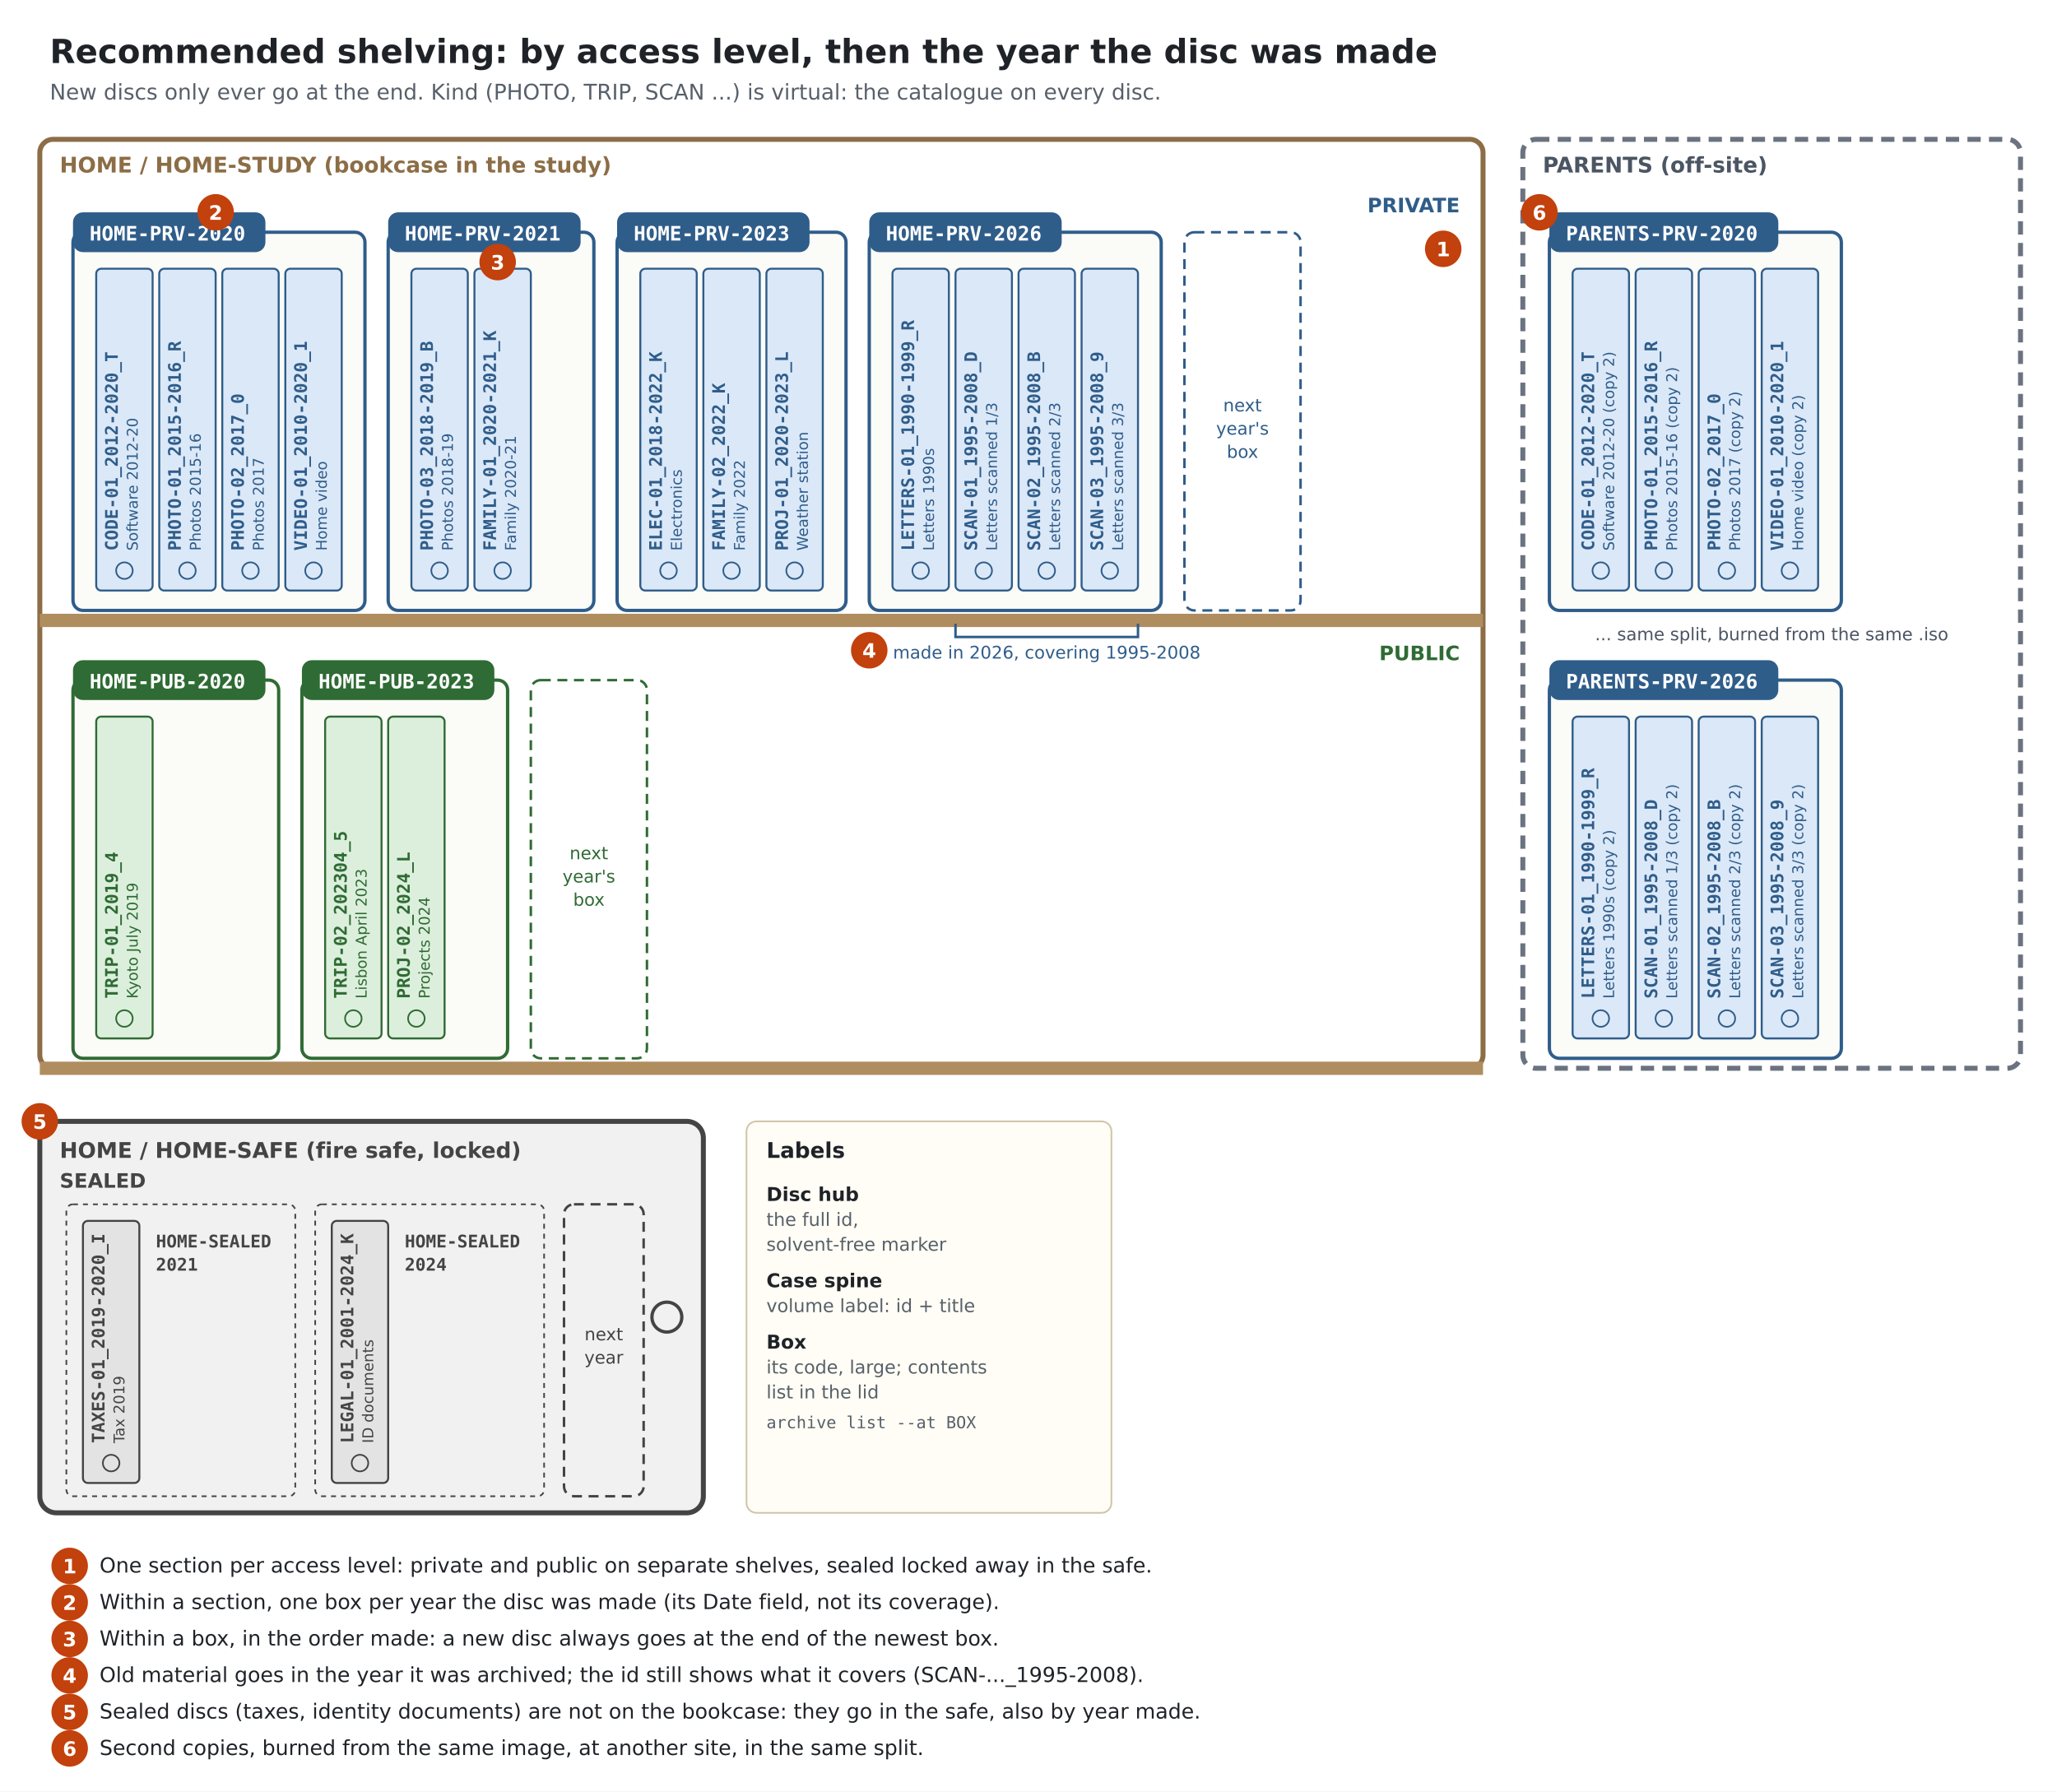
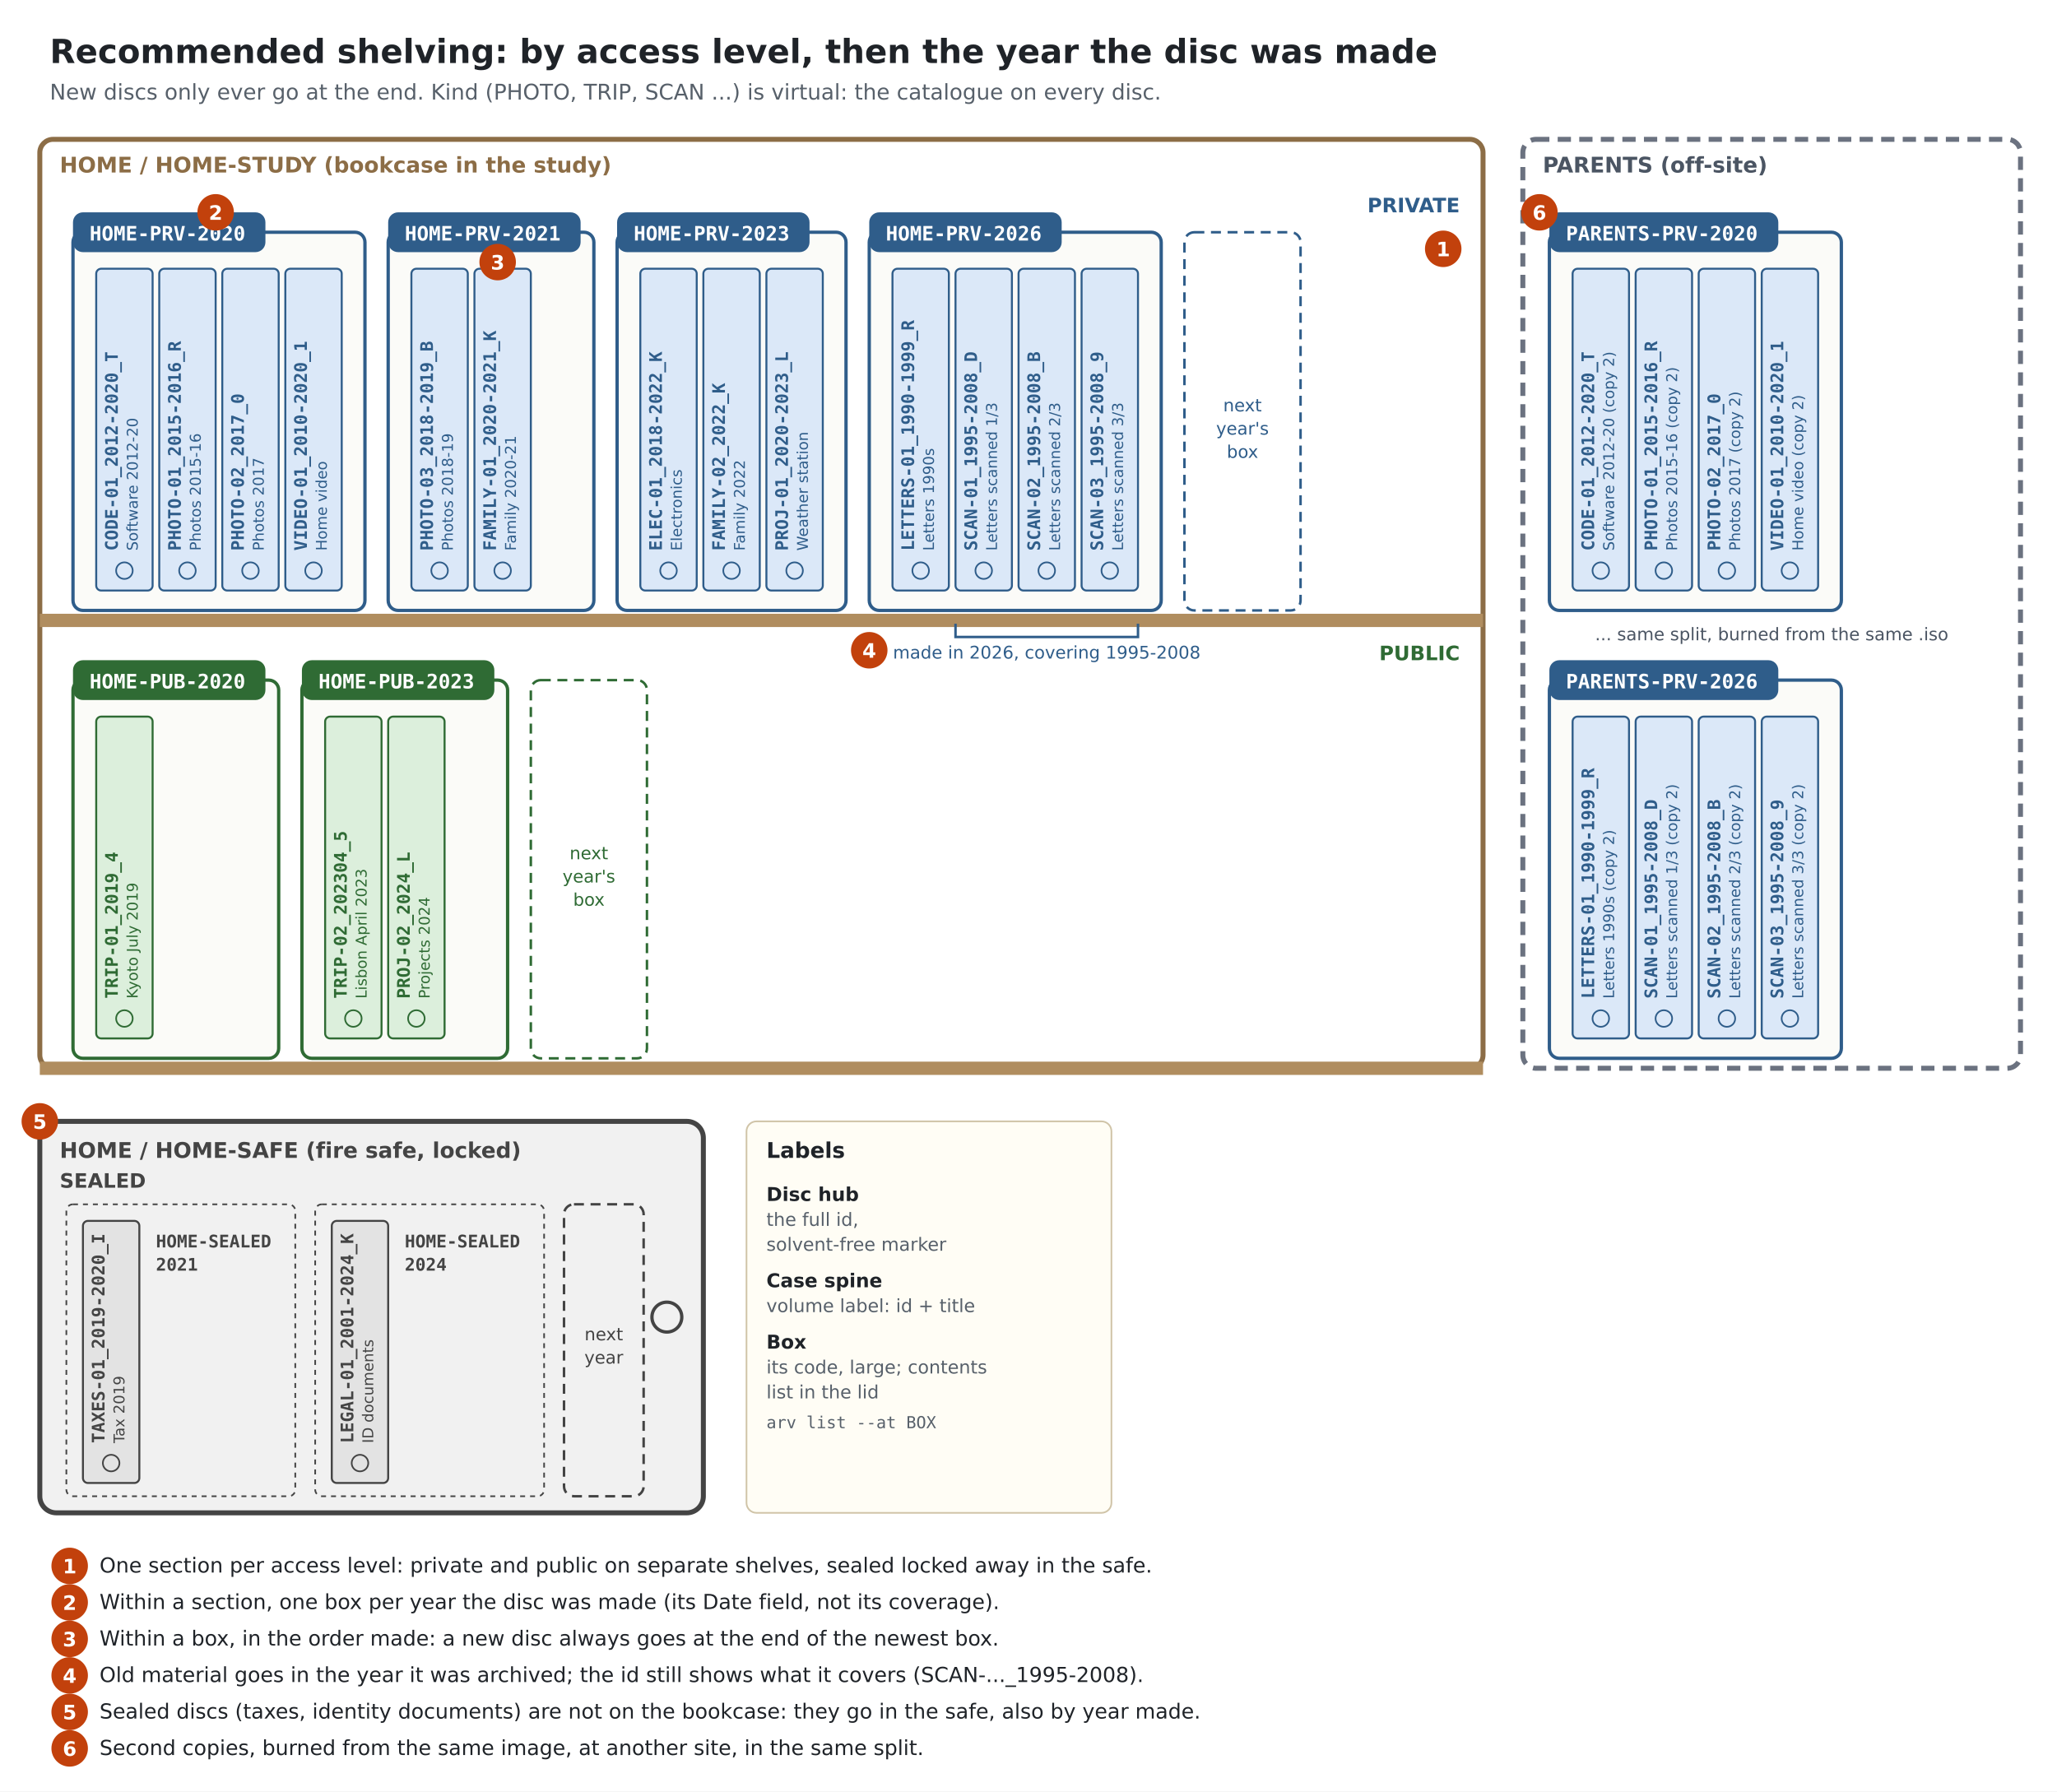
<svg xmlns="http://www.w3.org/2000/svg" width="1240" height="1080" viewBox="0 0 1240 1080">
  <rect width="100%" height="100%" fill="#ffffff" />
  <text x="30" y="38" font-size="20" font-weight="bold" fill="#1f2328" text-anchor="start" font-family="DejaVu Sans, Helvetica, Arial, sans-serif">Recommended shelving: by access level, then the year the disc was made</text>
  <text x="30" y="60" font-size="13" font-weight="normal" fill="#57606a" text-anchor="start" font-family="DejaVu Sans, Helvetica, Arial, sans-serif">New discs only ever go at the end. Kind (PHOTO, TRIP, SCAN ...) is virtual: the catalogue on every disc.</text>
  <rect x="24" y="84" width="870" height="560" rx="8" fill="none" stroke="#8c6d46" stroke-width="3" />
  <text x="36" y="104" font-size="13" font-weight="bold" fill="#8c6d46" text-anchor="start" font-family="DejaVu Sans, Helvetica, Arial, sans-serif">HOME  /  HOME-STUDY  (bookcase in the study)</text>
  <rect x="24" y="370" width="870" height="8" fill="#b08d5f" />
  <rect x="24" y="640" width="870" height="8" fill="#b08d5f" />
  <text x="880" y="128" font-size="12" font-weight="bold" fill="#2f5d8a" text-anchor="end" font-family="DejaVu Sans, Helvetica, Arial, sans-serif">PRIVATE</text>
  <text x="880" y="398" font-size="12" font-weight="bold" fill="#2f6b34" text-anchor="end" font-family="DejaVu Sans, Helvetica, Arial, sans-serif">PUBLIC</text>
  <rect x="44" y="140" width="176" height="228" rx="6" fill="#fbfbf8" stroke="#2f5d8a" stroke-width="2" />
  <rect x="44" y="128" width="116" height="24" rx="6" fill="#2f5d8a" />
  <text x="54" y="145" font-size="12" font-weight="bold" fill="#ffffff" text-anchor="start" font-family="DejaVu Sans Mono, Menlo, Consolas, monospace">HOME-PRV-2020</text>
  <rect x="58" y="162" width="34" height="194" rx="3" fill="#dbe8f8" stroke="#2f5d8a" stroke-width="1.2" />
  <circle cx="75" cy="344" r="5" fill="none" stroke="#2f5d8a" stroke-width="1" />
  <text transform="translate(71,332) rotate(-90)" font-size="10.5" font-weight="bold" fill="#2f5d8a" font-family="DejaVu Sans Mono, Menlo, Consolas, monospace">CODE-01_2012-2020_T</text>
  <text transform="translate(83,332) rotate(-90)" font-size="9" fill="#2f5d8a" font-family="DejaVu Sans, Helvetica, Arial, sans-serif">Software 2012-20</text>
  <rect x="96" y="162" width="34" height="194" rx="3" fill="#dbe8f8" stroke="#2f5d8a" stroke-width="1.2" />
  <circle cx="113" cy="344" r="5" fill="none" stroke="#2f5d8a" stroke-width="1" />
  <text transform="translate(109,332) rotate(-90)" font-size="10.5" font-weight="bold" fill="#2f5d8a" font-family="DejaVu Sans Mono, Menlo, Consolas, monospace">PHOTO-01_2015-2016_R</text>
  <text transform="translate(121,332) rotate(-90)" font-size="9" fill="#2f5d8a" font-family="DejaVu Sans, Helvetica, Arial, sans-serif">Photos 2015-16</text>
  <rect x="134" y="162" width="34" height="194" rx="3" fill="#dbe8f8" stroke="#2f5d8a" stroke-width="1.2" />
  <circle cx="151" cy="344" r="5" fill="none" stroke="#2f5d8a" stroke-width="1" />
  <text transform="translate(147,332) rotate(-90)" font-size="10.5" font-weight="bold" fill="#2f5d8a" font-family="DejaVu Sans Mono, Menlo, Consolas, monospace">PHOTO-02_2017_0</text>
  <text transform="translate(159,332) rotate(-90)" font-size="9" fill="#2f5d8a" font-family="DejaVu Sans, Helvetica, Arial, sans-serif">Photos 2017</text>
  <rect x="172" y="162" width="34" height="194" rx="3" fill="#dbe8f8" stroke="#2f5d8a" stroke-width="1.2" />
  <circle cx="189" cy="344" r="5" fill="none" stroke="#2f5d8a" stroke-width="1" />
  <text transform="translate(185,332) rotate(-90)" font-size="10.5" font-weight="bold" fill="#2f5d8a" font-family="DejaVu Sans Mono, Menlo, Consolas, monospace">VIDEO-01_2010-2020_1</text>
  <text transform="translate(197,332) rotate(-90)" font-size="9" fill="#2f5d8a" font-family="DejaVu Sans, Helvetica, Arial, sans-serif">Home video</text>
  <rect x="234" y="140" width="124" height="228" rx="6" fill="#fbfbf8" stroke="#2f5d8a" stroke-width="2" />
  <rect x="234" y="128" width="116" height="24" rx="6" fill="#2f5d8a" />
  <text x="244" y="145" font-size="12" font-weight="bold" fill="#ffffff" text-anchor="start" font-family="DejaVu Sans Mono, Menlo, Consolas, monospace">HOME-PRV-2021</text>
  <rect x="248" y="162" width="34" height="194" rx="3" fill="#dbe8f8" stroke="#2f5d8a" stroke-width="1.2" />
  <circle cx="265" cy="344" r="5" fill="none" stroke="#2f5d8a" stroke-width="1" />
  <text transform="translate(261,332) rotate(-90)" font-size="10.5" font-weight="bold" fill="#2f5d8a" font-family="DejaVu Sans Mono, Menlo, Consolas, monospace">PHOTO-03_2018-2019_B</text>
  <text transform="translate(273,332) rotate(-90)" font-size="9" fill="#2f5d8a" font-family="DejaVu Sans, Helvetica, Arial, sans-serif">Photos 2018-19</text>
  <rect x="286" y="162" width="34" height="194" rx="3" fill="#dbe8f8" stroke="#2f5d8a" stroke-width="1.2" />
  <circle cx="303" cy="344" r="5" fill="none" stroke="#2f5d8a" stroke-width="1" />
  <text transform="translate(299,332) rotate(-90)" font-size="10.5" font-weight="bold" fill="#2f5d8a" font-family="DejaVu Sans Mono, Menlo, Consolas, monospace">FAMILY-01_2020-2021_K</text>
  <text transform="translate(311,332) rotate(-90)" font-size="9" fill="#2f5d8a" font-family="DejaVu Sans, Helvetica, Arial, sans-serif">Family 2020-21</text>
  <rect x="372" y="140" width="138" height="228" rx="6" fill="#fbfbf8" stroke="#2f5d8a" stroke-width="2" />
  <rect x="372" y="128" width="116" height="24" rx="6" fill="#2f5d8a" />
  <text x="382" y="145" font-size="12" font-weight="bold" fill="#ffffff" text-anchor="start" font-family="DejaVu Sans Mono, Menlo, Consolas, monospace">HOME-PRV-2023</text>
  <rect x="386" y="162" width="34" height="194" rx="3" fill="#dbe8f8" stroke="#2f5d8a" stroke-width="1.2" />
  <circle cx="403" cy="344" r="5" fill="none" stroke="#2f5d8a" stroke-width="1" />
  <text transform="translate(399,332) rotate(-90)" font-size="10.5" font-weight="bold" fill="#2f5d8a" font-family="DejaVu Sans Mono, Menlo, Consolas, monospace">ELEC-01_2018-2022_K</text>
  <text transform="translate(411,332) rotate(-90)" font-size="9" fill="#2f5d8a" font-family="DejaVu Sans, Helvetica, Arial, sans-serif">Electronics</text>
  <rect x="424" y="162" width="34" height="194" rx="3" fill="#dbe8f8" stroke="#2f5d8a" stroke-width="1.2" />
  <circle cx="441" cy="344" r="5" fill="none" stroke="#2f5d8a" stroke-width="1" />
  <text transform="translate(437,332) rotate(-90)" font-size="10.5" font-weight="bold" fill="#2f5d8a" font-family="DejaVu Sans Mono, Menlo, Consolas, monospace">FAMILY-02_2022_K</text>
  <text transform="translate(449,332) rotate(-90)" font-size="9" fill="#2f5d8a" font-family="DejaVu Sans, Helvetica, Arial, sans-serif">Family 2022</text>
  <rect x="462" y="162" width="34" height="194" rx="3" fill="#dbe8f8" stroke="#2f5d8a" stroke-width="1.2" />
  <circle cx="479" cy="344" r="5" fill="none" stroke="#2f5d8a" stroke-width="1" />
  <text transform="translate(475,332) rotate(-90)" font-size="10.5" font-weight="bold" fill="#2f5d8a" font-family="DejaVu Sans Mono, Menlo, Consolas, monospace">PROJ-01_2020-2023_L</text>
  <text transform="translate(487,332) rotate(-90)" font-size="9" fill="#2f5d8a" font-family="DejaVu Sans, Helvetica, Arial, sans-serif">Weather station</text>
  <rect x="524" y="140" width="176" height="228" rx="6" fill="#fbfbf8" stroke="#2f5d8a" stroke-width="2" />
  <rect x="524" y="128" width="116" height="24" rx="6" fill="#2f5d8a" />
  <text x="534" y="145" font-size="12" font-weight="bold" fill="#ffffff" text-anchor="start" font-family="DejaVu Sans Mono, Menlo, Consolas, monospace">HOME-PRV-2026</text>
  <rect x="538" y="162" width="34" height="194" rx="3" fill="#dbe8f8" stroke="#2f5d8a" stroke-width="1.2" />
  <circle cx="555" cy="344" r="5" fill="none" stroke="#2f5d8a" stroke-width="1" />
  <text transform="translate(551,332) rotate(-90)" font-size="10.5" font-weight="bold" fill="#2f5d8a" font-family="DejaVu Sans Mono, Menlo, Consolas, monospace">LETTERS-01_1990-1999_R</text>
  <text transform="translate(563,332) rotate(-90)" font-size="9" fill="#2f5d8a" font-family="DejaVu Sans, Helvetica, Arial, sans-serif">Letters 1990s</text>
  <rect x="576" y="162" width="34" height="194" rx="3" fill="#dbe8f8" stroke="#2f5d8a" stroke-width="1.2" />
  <circle cx="593" cy="344" r="5" fill="none" stroke="#2f5d8a" stroke-width="1" />
  <text transform="translate(589,332) rotate(-90)" font-size="10.5" font-weight="bold" fill="#2f5d8a" font-family="DejaVu Sans Mono, Menlo, Consolas, monospace">SCAN-01_1995-2008_D</text>
  <text transform="translate(601,332) rotate(-90)" font-size="9" fill="#2f5d8a" font-family="DejaVu Sans, Helvetica, Arial, sans-serif">Letters scanned 1/3</text>
  <rect x="614" y="162" width="34" height="194" rx="3" fill="#dbe8f8" stroke="#2f5d8a" stroke-width="1.2" />
  <circle cx="631" cy="344" r="5" fill="none" stroke="#2f5d8a" stroke-width="1" />
  <text transform="translate(627,332) rotate(-90)" font-size="10.5" font-weight="bold" fill="#2f5d8a" font-family="DejaVu Sans Mono, Menlo, Consolas, monospace">SCAN-02_1995-2008_B</text>
  <text transform="translate(639,332) rotate(-90)" font-size="9" fill="#2f5d8a" font-family="DejaVu Sans, Helvetica, Arial, sans-serif">Letters scanned 2/3</text>
  <rect x="652" y="162" width="34" height="194" rx="3" fill="#dbe8f8" stroke="#2f5d8a" stroke-width="1.2" />
  <circle cx="669" cy="344" r="5" fill="none" stroke="#2f5d8a" stroke-width="1" />
  <text transform="translate(665,332) rotate(-90)" font-size="10.5" font-weight="bold" fill="#2f5d8a" font-family="DejaVu Sans Mono, Menlo, Consolas, monospace">SCAN-03_1995-2008_9</text>
  <text transform="translate(677,332) rotate(-90)" font-size="9" fill="#2f5d8a" font-family="DejaVu Sans, Helvetica, Arial, sans-serif">Letters scanned 3/3</text>
  <rect x="714" y="140" width="70" height="228" rx="6" fill="none" stroke="#2f5d8a" stroke-width="1.5" stroke-dasharray="6 4" />
  <text x="749.0" y="248.0" font-size="10.5" font-weight="normal" fill="#2f5d8a" text-anchor="middle" font-family="DejaVu Sans, Helvetica, Arial, sans-serif">next</text>
  <text x="749.0" y="262.0" font-size="10.5" font-weight="normal" fill="#2f5d8a" text-anchor="middle" font-family="DejaVu Sans, Helvetica, Arial, sans-serif">year's</text>
  <text x="749.0" y="276.0" font-size="10.5" font-weight="normal" fill="#2f5d8a" text-anchor="middle" font-family="DejaVu Sans, Helvetica, Arial, sans-serif">box</text>
  <path d="M 576 376 v 8 h 110 v -8" fill="none" stroke="#2f5d8a" stroke-width="1.5" />
  <text x="631" y="397" font-size="10.5" font-weight="normal" fill="#2f5d8a" text-anchor="middle" font-family="DejaVu Sans, Helvetica, Arial, sans-serif">made in 2026, covering 1995-2008</text>
  <rect x="44" y="410" width="124" height="228" rx="6" fill="#fbfbf8" stroke="#2f6b34" stroke-width="2" />
  <rect x="44" y="398" width="116" height="24" rx="6" fill="#2f6b34" />
  <text x="54" y="415" font-size="12" font-weight="bold" fill="#ffffff" text-anchor="start" font-family="DejaVu Sans Mono, Menlo, Consolas, monospace">HOME-PUB-2020</text>
  <rect x="58" y="432" width="34" height="194" rx="3" fill="#dcefdc" stroke="#2f6b34" stroke-width="1.2" />
  <circle cx="75" cy="614" r="5" fill="none" stroke="#2f6b34" stroke-width="1" />
  <text transform="translate(71,602) rotate(-90)" font-size="10.5" font-weight="bold" fill="#2f6b34" font-family="DejaVu Sans Mono, Menlo, Consolas, monospace">TRIP-01_2019_4</text>
  <text transform="translate(83,602) rotate(-90)" font-size="9" fill="#2f6b34" font-family="DejaVu Sans, Helvetica, Arial, sans-serif">Kyoto July 2019</text>
  <rect x="182" y="410" width="124" height="228" rx="6" fill="#fbfbf8" stroke="#2f6b34" stroke-width="2" />
  <rect x="182" y="398" width="116" height="24" rx="6" fill="#2f6b34" />
  <text x="192" y="415" font-size="12" font-weight="bold" fill="#ffffff" text-anchor="start" font-family="DejaVu Sans Mono, Menlo, Consolas, monospace">HOME-PUB-2023</text>
  <rect x="196" y="432" width="34" height="194" rx="3" fill="#dcefdc" stroke="#2f6b34" stroke-width="1.2" />
  <circle cx="213" cy="614" r="5" fill="none" stroke="#2f6b34" stroke-width="1" />
  <text transform="translate(209,602) rotate(-90)" font-size="10.5" font-weight="bold" fill="#2f6b34" font-family="DejaVu Sans Mono, Menlo, Consolas, monospace">TRIP-02_202304_5</text>
  <text transform="translate(221,602) rotate(-90)" font-size="9" fill="#2f6b34" font-family="DejaVu Sans, Helvetica, Arial, sans-serif">Lisbon April 2023</text>
  <rect x="234" y="432" width="34" height="194" rx="3" fill="#dcefdc" stroke="#2f6b34" stroke-width="1.2" />
  <circle cx="251" cy="614" r="5" fill="none" stroke="#2f6b34" stroke-width="1" />
  <text transform="translate(247,602) rotate(-90)" font-size="10.5" font-weight="bold" fill="#2f6b34" font-family="DejaVu Sans Mono, Menlo, Consolas, monospace">PROJ-02_2024_L</text>
  <text transform="translate(259,602) rotate(-90)" font-size="9" fill="#2f6b34" font-family="DejaVu Sans, Helvetica, Arial, sans-serif">Projects 2024</text>
  <rect x="320" y="410" width="70" height="228" rx="6" fill="none" stroke="#2f6b34" stroke-width="1.5" stroke-dasharray="6 4" />
  <text x="355.0" y="518.0" font-size="10.5" font-weight="normal" fill="#2f6b34" text-anchor="middle" font-family="DejaVu Sans, Helvetica, Arial, sans-serif">next</text>
  <text x="355.0" y="532.0" font-size="10.5" font-weight="normal" fill="#2f6b34" text-anchor="middle" font-family="DejaVu Sans, Helvetica, Arial, sans-serif">year's</text>
  <text x="355.0" y="546.0" font-size="10.5" font-weight="normal" fill="#2f6b34" text-anchor="middle" font-family="DejaVu Sans, Helvetica, Arial, sans-serif">box</text>
  <rect x="24" y="676" width="400" height="236" rx="10" fill="#f1f1f1" stroke="#444444" stroke-width="3" />
  <circle cx="402" cy="794" r="9" fill="none" stroke="#444444" stroke-width="2" />
  <text x="36" y="698" font-size="13" font-weight="bold" fill="#444444" text-anchor="start" font-family="DejaVu Sans, Helvetica, Arial, sans-serif">HOME  /  HOME-SAFE  (fire safe, locked)</text>
  <text x="36" y="716" font-size="12" font-weight="bold" fill="#444444" text-anchor="start" font-family="DejaVu Sans, Helvetica, Arial, sans-serif">SEALED</text>
  <rect x="40" y="726" width="138" height="176" rx="4" fill="none" stroke="#444444" stroke-dasharray="3 3" />
  <rect x="50" y="736" width="34" height="158" rx="3" fill="#e3e3e3" stroke="#444444" stroke-width="1.2" />
  <circle cx="67" cy="882" r="5" fill="none" stroke="#444444" stroke-width="1" />
  <text transform="translate(63,870) rotate(-90)" font-size="10.5" font-weight="bold" fill="#444444" font-family="DejaVu Sans Mono, Menlo, Consolas, monospace">TAXES-01_2019-2020_I</text>
  <text transform="translate(75,870) rotate(-90)" font-size="9" fill="#444444" font-family="DejaVu Sans, Helvetica, Arial, sans-serif">Tax 2019</text>
  <text x="94" y="752" font-size="10.5" font-weight="bold" fill="#444444" text-anchor="start" font-family="DejaVu Sans Mono, Menlo, Consolas, monospace">HOME-SEALED</text>
  <text x="94" y="766" font-size="10.5" font-weight="bold" fill="#444444" text-anchor="start" font-family="DejaVu Sans Mono, Menlo, Consolas, monospace">2021</text>
  <rect x="190" y="726" width="138" height="176" rx="4" fill="none" stroke="#444444" stroke-dasharray="3 3" />
  <rect x="200" y="736" width="34" height="158" rx="3" fill="#e3e3e3" stroke="#444444" stroke-width="1.2" />
  <circle cx="217" cy="882" r="5" fill="none" stroke="#444444" stroke-width="1" />
  <text transform="translate(213,870) rotate(-90)" font-size="10.5" font-weight="bold" fill="#444444" font-family="DejaVu Sans Mono, Menlo, Consolas, monospace">LEGAL-01_2001-2024_K</text>
  <text transform="translate(225,870) rotate(-90)" font-size="9" fill="#444444" font-family="DejaVu Sans, Helvetica, Arial, sans-serif">ID documents</text>
  <text x="244" y="752" font-size="10.5" font-weight="bold" fill="#444444" text-anchor="start" font-family="DejaVu Sans Mono, Menlo, Consolas, monospace">HOME-SEALED</text>
  <text x="244" y="766" font-size="10.5" font-weight="bold" fill="#444444" text-anchor="start" font-family="DejaVu Sans Mono, Menlo, Consolas, monospace">2024</text>
  <rect x="340" y="726" width="48" height="176" rx="6" fill="none" stroke="#444444" stroke-width="1.5" stroke-dasharray="6 4" />
  <text x="364.0" y="808.0" font-size="10.5" font-weight="normal" fill="#444444" text-anchor="middle" font-family="DejaVu Sans, Helvetica, Arial, sans-serif">next</text>
  <text x="364.0" y="822.0" font-size="10.5" font-weight="normal" fill="#444444" text-anchor="middle" font-family="DejaVu Sans, Helvetica, Arial, sans-serif">year</text>
  <rect x="450" y="676" width="220" height="236" rx="6" fill="#fffdf5" stroke="#d0c4a8" />
  <text x="462" y="698" font-size="13" font-weight="bold" fill="#1f2328" text-anchor="start" font-family="DejaVu Sans, Helvetica, Arial, sans-serif">Labels</text>
  <text x="462" y="724" font-size="11.5" font-weight="bold" fill="#1f2328" text-anchor="start" font-family="DejaVu Sans, Helvetica, Arial, sans-serif">Disc hub</text>
  <text x="462" y="739" font-size="11" font-weight="normal" fill="#57606a" text-anchor="start" font-family="DejaVu Sans, Helvetica, Arial, sans-serif">the full id,</text>
  <text x="462" y="754" font-size="11" font-weight="normal" fill="#57606a" text-anchor="start" font-family="DejaVu Sans, Helvetica, Arial, sans-serif">solvent-free marker</text>
  <text x="462" y="776" font-size="11.5" font-weight="bold" fill="#1f2328" text-anchor="start" font-family="DejaVu Sans, Helvetica, Arial, sans-serif">Case spine</text>
  <text x="462" y="791" font-size="11" font-weight="normal" fill="#57606a" text-anchor="start" font-family="DejaVu Sans, Helvetica, Arial, sans-serif">volume label: id + title</text>
  <text x="462" y="813" font-size="11.5" font-weight="bold" fill="#1f2328" text-anchor="start" font-family="DejaVu Sans, Helvetica, Arial, sans-serif">Box</text>
  <text x="462" y="828" font-size="11" font-weight="normal" fill="#57606a" text-anchor="start" font-family="DejaVu Sans, Helvetica, Arial, sans-serif">its code, large; contents</text>
  <text x="462" y="843" font-size="11" font-weight="normal" fill="#57606a" text-anchor="start" font-family="DejaVu Sans, Helvetica, Arial, sans-serif">list in the lid</text>
-   <text x="462" y="861" font-size="10" font-weight="normal" fill="#57606a" text-anchor="start" font-family="DejaVu Sans Mono, Menlo, Consolas, monospace">archive list --at BOX</text>
+   <text x="462" y="861" font-size="10" font-weight="normal" fill="#57606a" text-anchor="start" font-family="DejaVu Sans Mono, Menlo, Consolas, monospace">arv list --at BOX</text>
  <rect x="918" y="84" width="300" height="560" rx="8" fill="none" stroke="#6b7280" stroke-width="3" stroke-dasharray="8 5" />
  <text x="930" y="104" font-size="13" font-weight="bold" fill="#4b5563" text-anchor="start" font-family="DejaVu Sans, Helvetica, Arial, sans-serif">PARENTS  (off-site)</text>
  <rect x="934" y="140" width="176" height="228" rx="6" fill="#fbfbf8" stroke="#2f5d8a" stroke-width="2" />
  <rect x="934" y="128" width="138" height="24" rx="6" fill="#2f5d8a" />
  <text x="944" y="145" font-size="12" font-weight="bold" fill="#ffffff" text-anchor="start" font-family="DejaVu Sans Mono, Menlo, Consolas, monospace">PARENTS-PRV-2020</text>
  <rect x="948" y="162" width="34" height="194" rx="3" fill="#dbe8f8" stroke="#2f5d8a" stroke-width="1.2" />
  <circle cx="965" cy="344" r="5" fill="none" stroke="#2f5d8a" stroke-width="1" />
  <text transform="translate(961,332) rotate(-90)" font-size="10.5" font-weight="bold" fill="#2f5d8a" font-family="DejaVu Sans Mono, Menlo, Consolas, monospace">CODE-01_2012-2020_T</text>
  <text transform="translate(973,332) rotate(-90)" font-size="9" fill="#2f5d8a" font-family="DejaVu Sans, Helvetica, Arial, sans-serif">Software 2012-20 (copy 2)</text>
  <rect x="986" y="162" width="34" height="194" rx="3" fill="#dbe8f8" stroke="#2f5d8a" stroke-width="1.2" />
  <circle cx="1003" cy="344" r="5" fill="none" stroke="#2f5d8a" stroke-width="1" />
  <text transform="translate(999,332) rotate(-90)" font-size="10.5" font-weight="bold" fill="#2f5d8a" font-family="DejaVu Sans Mono, Menlo, Consolas, monospace">PHOTO-01_2015-2016_R</text>
  <text transform="translate(1011,332) rotate(-90)" font-size="9" fill="#2f5d8a" font-family="DejaVu Sans, Helvetica, Arial, sans-serif">Photos 2015-16 (copy 2)</text>
  <rect x="1024" y="162" width="34" height="194" rx="3" fill="#dbe8f8" stroke="#2f5d8a" stroke-width="1.2" />
  <circle cx="1041" cy="344" r="5" fill="none" stroke="#2f5d8a" stroke-width="1" />
  <text transform="translate(1037,332) rotate(-90)" font-size="10.5" font-weight="bold" fill="#2f5d8a" font-family="DejaVu Sans Mono, Menlo, Consolas, monospace">PHOTO-02_2017_0</text>
  <text transform="translate(1049,332) rotate(-90)" font-size="9" fill="#2f5d8a" font-family="DejaVu Sans, Helvetica, Arial, sans-serif">Photos 2017 (copy 2)</text>
  <rect x="1062" y="162" width="34" height="194" rx="3" fill="#dbe8f8" stroke="#2f5d8a" stroke-width="1.2" />
  <circle cx="1079" cy="344" r="5" fill="none" stroke="#2f5d8a" stroke-width="1" />
  <text transform="translate(1075,332) rotate(-90)" font-size="10.5" font-weight="bold" fill="#2f5d8a" font-family="DejaVu Sans Mono, Menlo, Consolas, monospace">VIDEO-01_2010-2020_1</text>
  <text transform="translate(1087,332) rotate(-90)" font-size="9" fill="#2f5d8a" font-family="DejaVu Sans, Helvetica, Arial, sans-serif">Home video (copy 2)</text>
  <rect x="934" y="410" width="176" height="228" rx="6" fill="#fbfbf8" stroke="#2f5d8a" stroke-width="2" />
  <rect x="934" y="398" width="138" height="24" rx="6" fill="#2f5d8a" />
  <text x="944" y="415" font-size="12" font-weight="bold" fill="#ffffff" text-anchor="start" font-family="DejaVu Sans Mono, Menlo, Consolas, monospace">PARENTS-PRV-2026</text>
  <rect x="948" y="432" width="34" height="194" rx="3" fill="#dbe8f8" stroke="#2f5d8a" stroke-width="1.2" />
  <circle cx="965" cy="614" r="5" fill="none" stroke="#2f5d8a" stroke-width="1" />
  <text transform="translate(961,602) rotate(-90)" font-size="10.5" font-weight="bold" fill="#2f5d8a" font-family="DejaVu Sans Mono, Menlo, Consolas, monospace">LETTERS-01_1990-1999_R</text>
  <text transform="translate(973,602) rotate(-90)" font-size="9" fill="#2f5d8a" font-family="DejaVu Sans, Helvetica, Arial, sans-serif">Letters 1990s (copy 2)</text>
  <rect x="986" y="432" width="34" height="194" rx="3" fill="#dbe8f8" stroke="#2f5d8a" stroke-width="1.2" />
  <circle cx="1003" cy="614" r="5" fill="none" stroke="#2f5d8a" stroke-width="1" />
  <text transform="translate(999,602) rotate(-90)" font-size="10.5" font-weight="bold" fill="#2f5d8a" font-family="DejaVu Sans Mono, Menlo, Consolas, monospace">SCAN-01_1995-2008_D</text>
  <text transform="translate(1011,602) rotate(-90)" font-size="9" fill="#2f5d8a" font-family="DejaVu Sans, Helvetica, Arial, sans-serif">Letters scanned 1/3 (copy 2)</text>
  <rect x="1024" y="432" width="34" height="194" rx="3" fill="#dbe8f8" stroke="#2f5d8a" stroke-width="1.2" />
  <circle cx="1041" cy="614" r="5" fill="none" stroke="#2f5d8a" stroke-width="1" />
  <text transform="translate(1037,602) rotate(-90)" font-size="10.5" font-weight="bold" fill="#2f5d8a" font-family="DejaVu Sans Mono, Menlo, Consolas, monospace">SCAN-02_1995-2008_B</text>
  <text transform="translate(1049,602) rotate(-90)" font-size="9" fill="#2f5d8a" font-family="DejaVu Sans, Helvetica, Arial, sans-serif">Letters scanned 2/3 (copy 2)</text>
  <rect x="1062" y="432" width="34" height="194" rx="3" fill="#dbe8f8" stroke="#2f5d8a" stroke-width="1.2" />
  <circle cx="1079" cy="614" r="5" fill="none" stroke="#2f5d8a" stroke-width="1" />
  <text transform="translate(1075,602) rotate(-90)" font-size="10.5" font-weight="bold" fill="#2f5d8a" font-family="DejaVu Sans Mono, Menlo, Consolas, monospace">SCAN-03_1995-2008_9</text>
  <text transform="translate(1087,602) rotate(-90)" font-size="9" fill="#2f5d8a" font-family="DejaVu Sans, Helvetica, Arial, sans-serif">Letters scanned 3/3 (copy 2)</text>
  <text x="1068" y="386" font-size="10.5" font-weight="normal" fill="#4b5563" text-anchor="middle" font-family="DejaVu Sans, Helvetica, Arial, sans-serif">...  same split, burned from the same .iso</text>
  <circle cx="870" cy="150" r="11" fill="#c2410c" />
  <text x="870" y="154.5" font-size="12" font-weight="bold" fill="#ffffff" text-anchor="middle" font-family="DejaVu Sans, Helvetica, Arial, sans-serif">1</text>
  <circle cx="130" cy="128" r="11" fill="#c2410c" />
  <text x="130" y="132.5" font-size="12" font-weight="bold" fill="#ffffff" text-anchor="middle" font-family="DejaVu Sans, Helvetica, Arial, sans-serif">2</text>
  <circle cx="300" cy="158" r="11" fill="#c2410c" />
  <text x="300" y="162.5" font-size="12" font-weight="bold" fill="#ffffff" text-anchor="middle" font-family="DejaVu Sans, Helvetica, Arial, sans-serif">3</text>
  <circle cx="524" cy="392" r="11" fill="#c2410c" />
  <text x="524" y="396.5" font-size="12" font-weight="bold" fill="#ffffff" text-anchor="middle" font-family="DejaVu Sans, Helvetica, Arial, sans-serif">4</text>
  <circle cx="24" cy="676" r="11" fill="#c2410c" />
  <text x="24" y="680.5" font-size="12" font-weight="bold" fill="#ffffff" text-anchor="middle" font-family="DejaVu Sans, Helvetica, Arial, sans-serif">5</text>
  <circle cx="928" cy="128" r="11" fill="#c2410c" />
  <text x="928" y="132.5" font-size="12" font-weight="bold" fill="#ffffff" text-anchor="middle" font-family="DejaVu Sans, Helvetica, Arial, sans-serif">6</text>
  <circle cx="42" cy="944" r="11" fill="#c2410c" />
  <text x="42" y="948.5" font-size="12" font-weight="bold" fill="#ffffff" text-anchor="middle" font-family="DejaVu Sans, Helvetica, Arial, sans-serif">1</text>
  <text x="60" y="948" font-size="12.5" font-weight="normal" fill="#1f2328" text-anchor="start" font-family="DejaVu Sans, Helvetica, Arial, sans-serif">One section per access level: private and public on separate shelves, sealed locked away in the safe.</text>
  <circle cx="42" cy="966" r="11" fill="#c2410c" />
  <text x="42" y="970.5" font-size="12" font-weight="bold" fill="#ffffff" text-anchor="middle" font-family="DejaVu Sans, Helvetica, Arial, sans-serif">2</text>
  <text x="60" y="970" font-size="12.5" font-weight="normal" fill="#1f2328" text-anchor="start" font-family="DejaVu Sans, Helvetica, Arial, sans-serif">Within a section, one box per year the disc was made (its Date field, not its coverage).</text>
  <circle cx="42" cy="988" r="11" fill="#c2410c" />
  <text x="42" y="992.5" font-size="12" font-weight="bold" fill="#ffffff" text-anchor="middle" font-family="DejaVu Sans, Helvetica, Arial, sans-serif">3</text>
  <text x="60" y="992" font-size="12.5" font-weight="normal" fill="#1f2328" text-anchor="start" font-family="DejaVu Sans, Helvetica, Arial, sans-serif">Within a box, in the order made: a new disc always goes at the end of the newest box.</text>
  <circle cx="42" cy="1010" r="11" fill="#c2410c" />
  <text x="42" y="1014.5" font-size="12" font-weight="bold" fill="#ffffff" text-anchor="middle" font-family="DejaVu Sans, Helvetica, Arial, sans-serif">4</text>
  <text x="60" y="1014" font-size="12.5" font-weight="normal" fill="#1f2328" text-anchor="start" font-family="DejaVu Sans, Helvetica, Arial, sans-serif">Old material goes in the year it was archived; the id still shows what it covers (SCAN-..._1995-2008).</text>
  <circle cx="42" cy="1032" r="11" fill="#c2410c" />
  <text x="42" y="1036.5" font-size="12" font-weight="bold" fill="#ffffff" text-anchor="middle" font-family="DejaVu Sans, Helvetica, Arial, sans-serif">5</text>
  <text x="60" y="1036" font-size="12.5" font-weight="normal" fill="#1f2328" text-anchor="start" font-family="DejaVu Sans, Helvetica, Arial, sans-serif">Sealed discs (taxes, identity documents) are not on the bookcase: they go in the safe, also by year made.</text>
  <circle cx="42" cy="1054" r="11" fill="#c2410c" />
  <text x="42" y="1058.5" font-size="12" font-weight="bold" fill="#ffffff" text-anchor="middle" font-family="DejaVu Sans, Helvetica, Arial, sans-serif">6</text>
  <text x="60" y="1058" font-size="12.5" font-weight="normal" fill="#1f2328" text-anchor="start" font-family="DejaVu Sans, Helvetica, Arial, sans-serif">Second copies, burned from the same image, at another site, in the same split.</text>
</svg>
